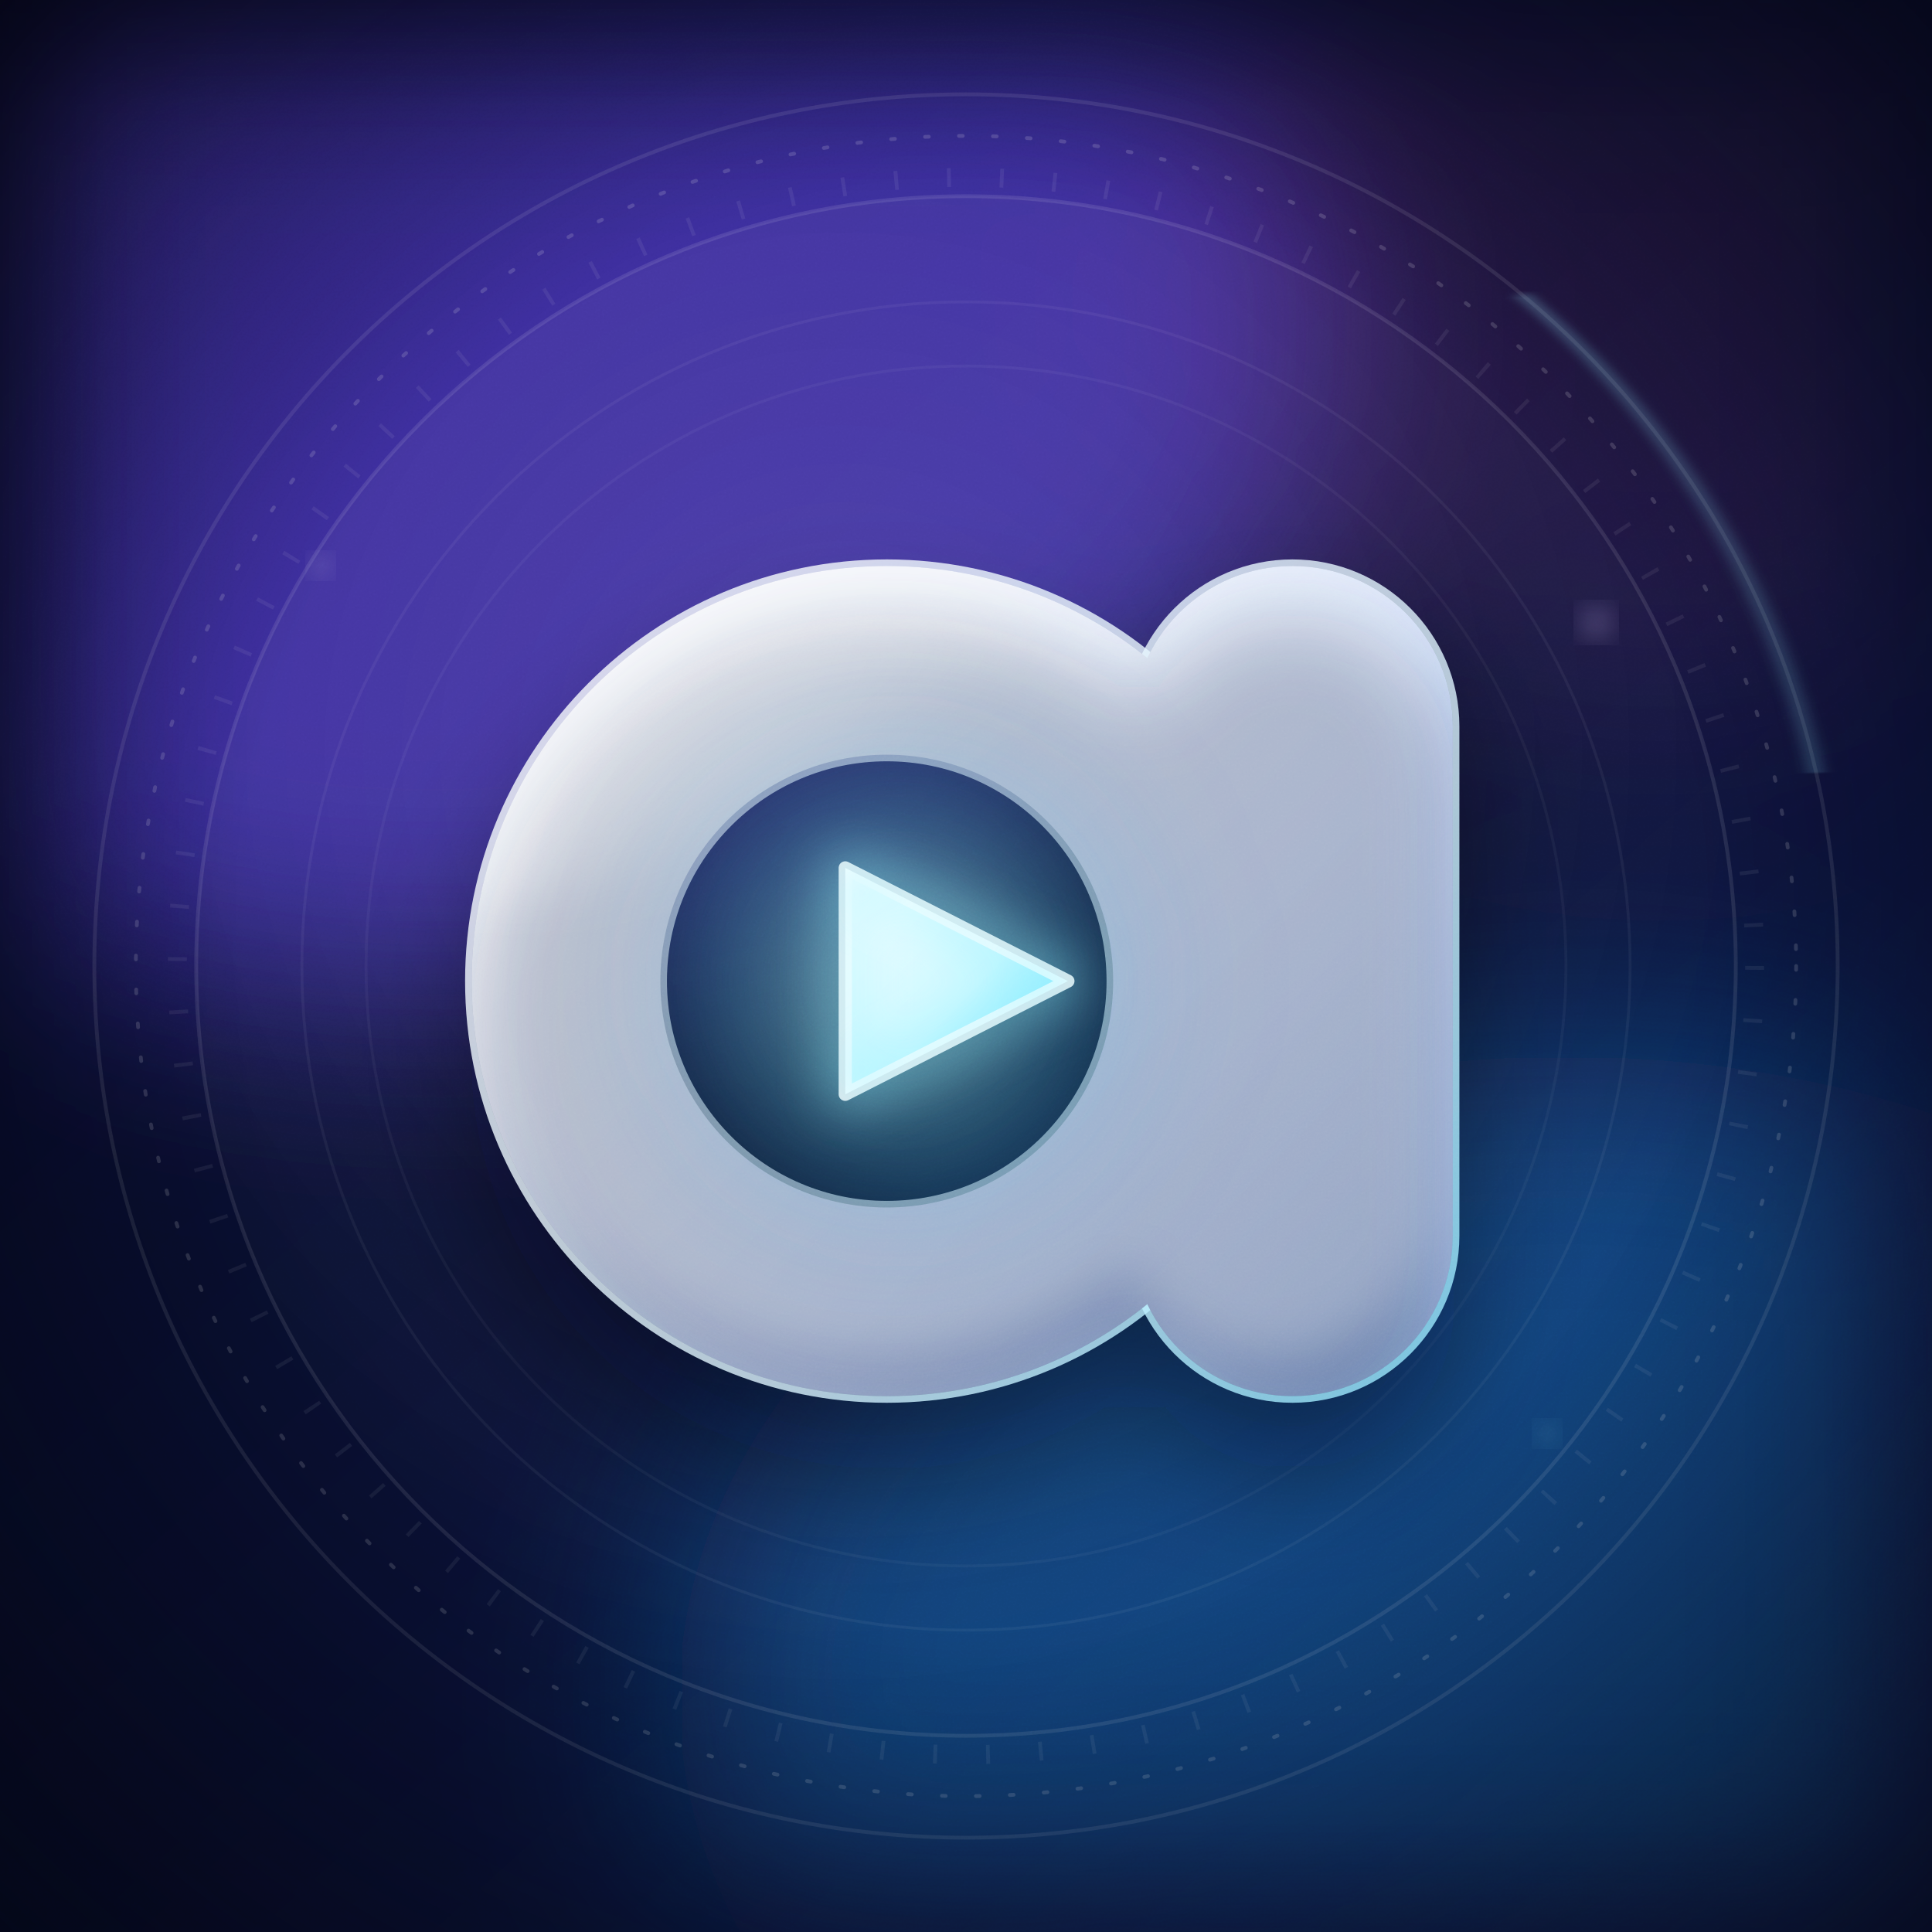
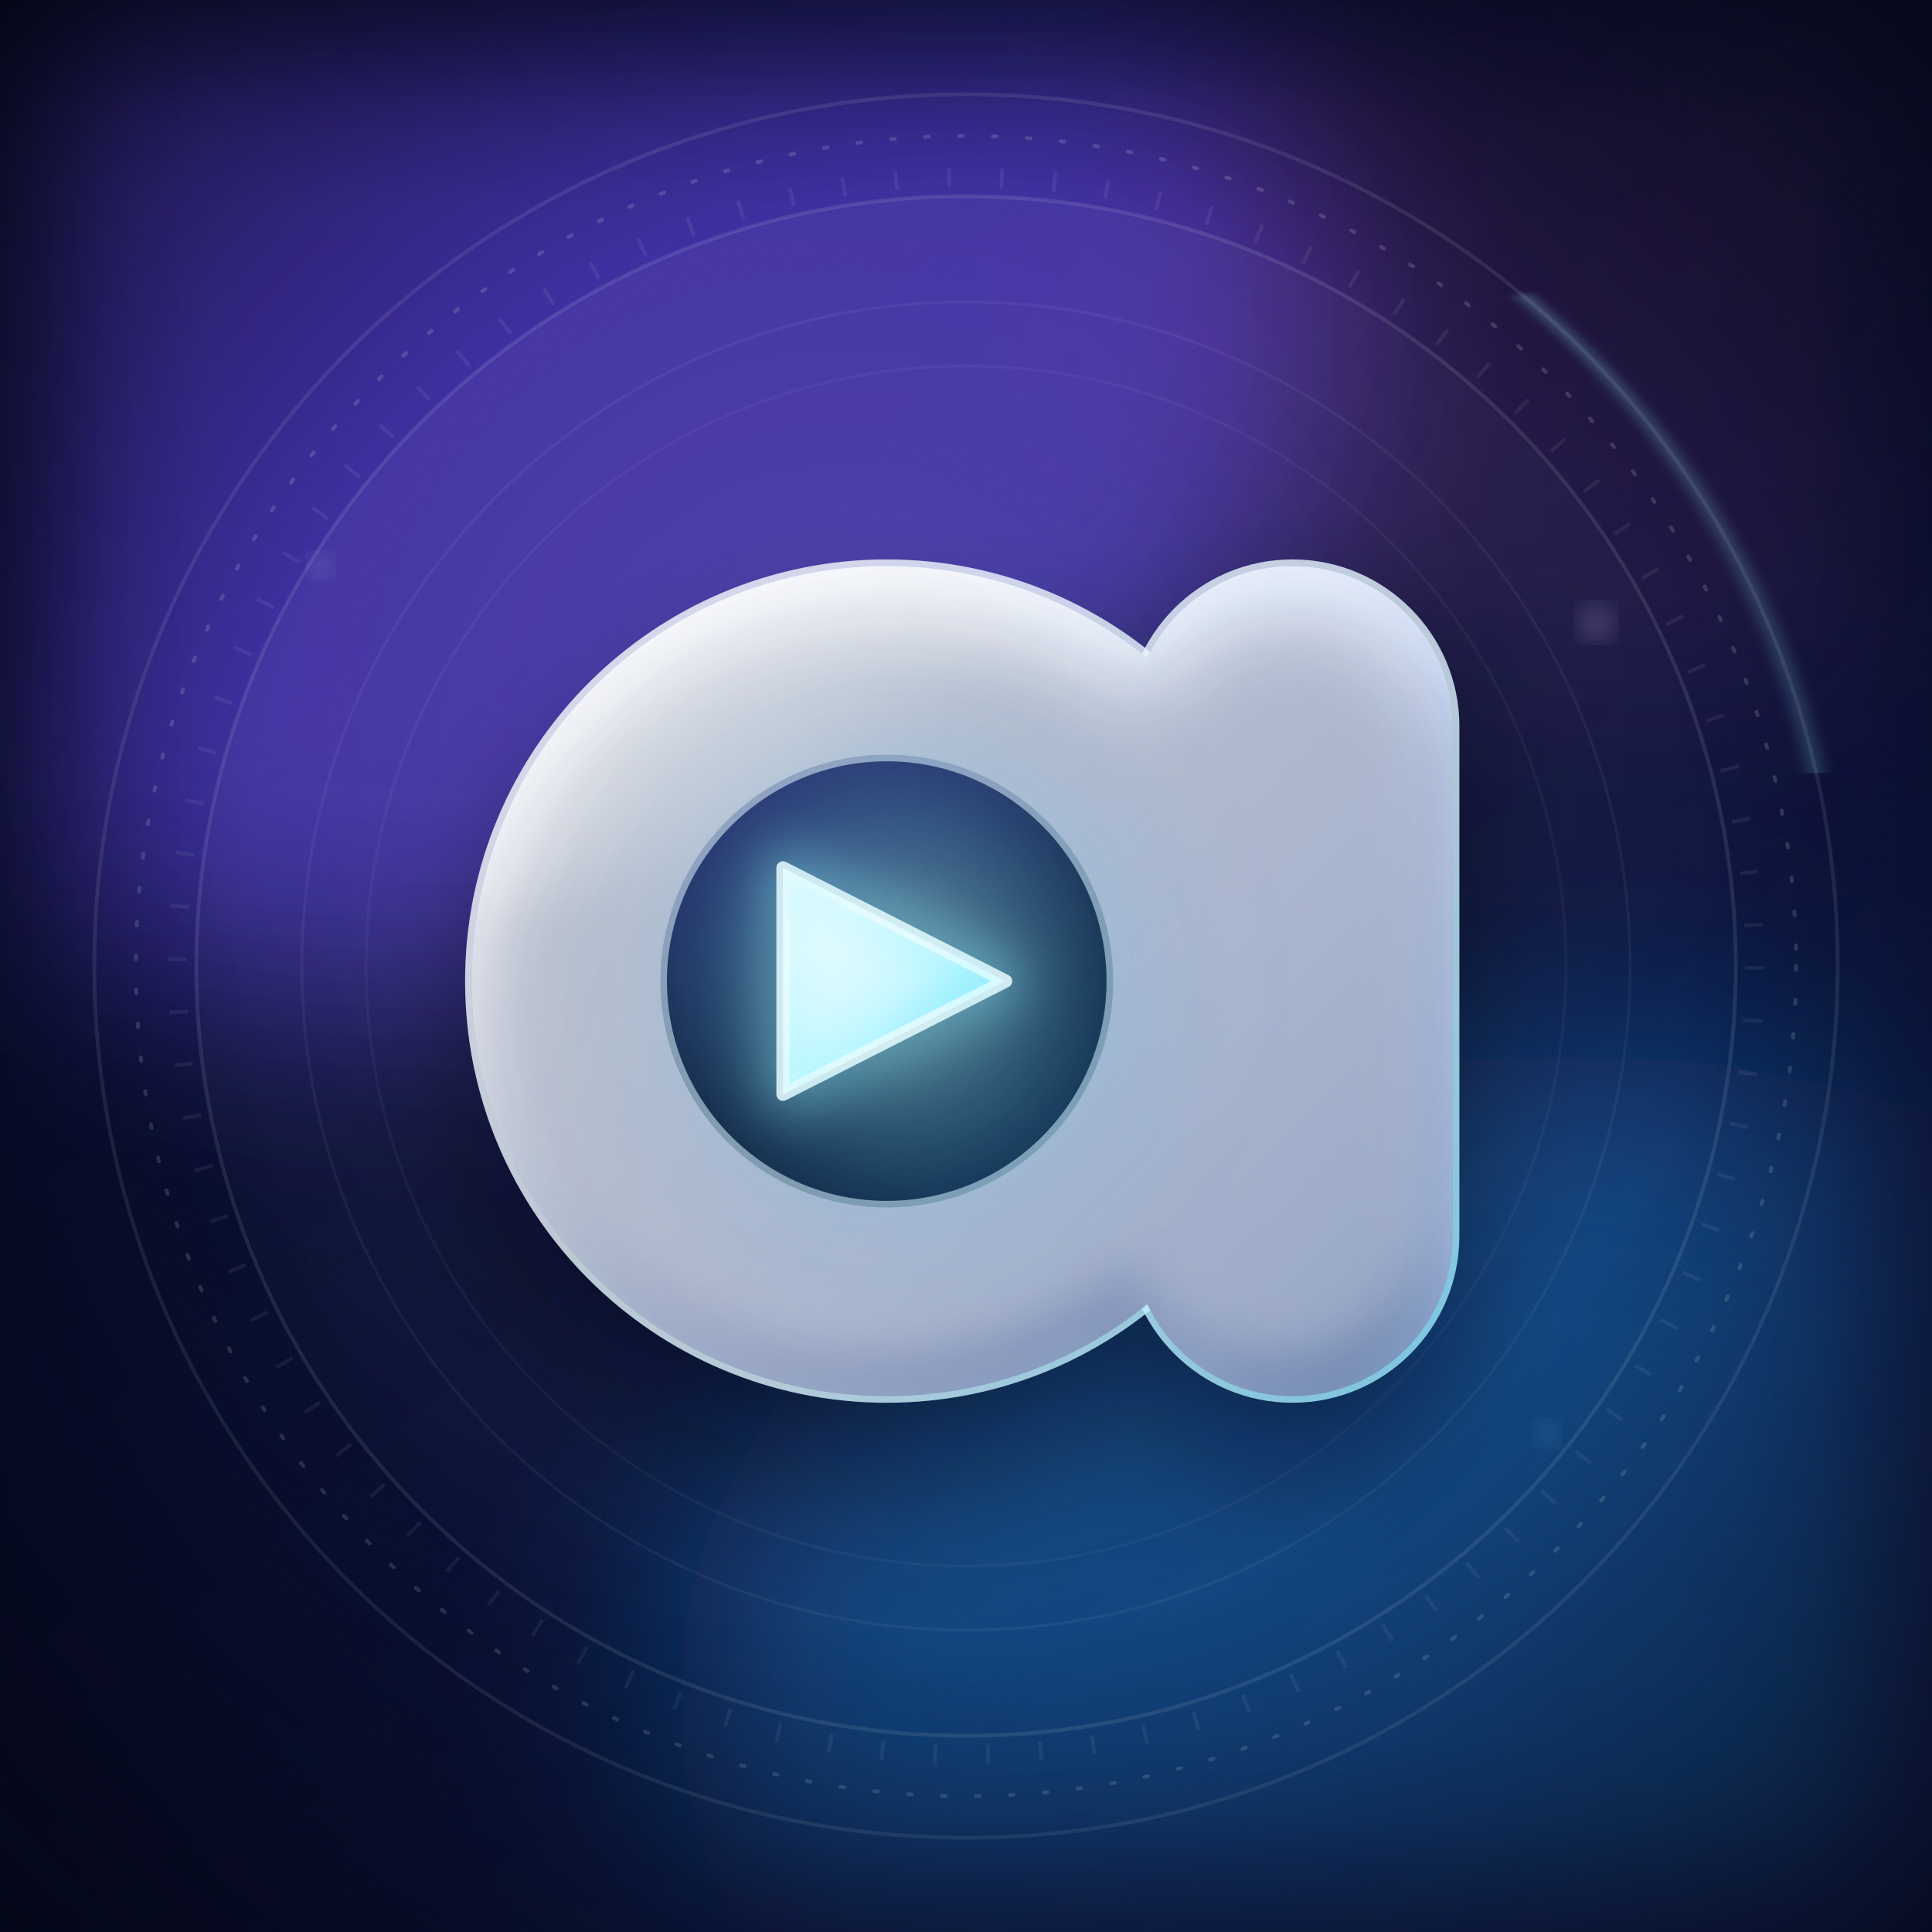
<svg xmlns="http://www.w3.org/2000/svg" width="1024" height="1024" viewBox="0 0 1024 1024">
  <defs>
    <linearGradient id="bg" x1="0" y1="0" x2="0.9" y2="1">
      <stop offset="0" stop-color="#060A22" />
      <stop offset="0.55" stop-color="#0A1136" />
      <stop offset="1" stop-color="#101B4E" />
    </linearGradient>
    <radialGradient id="vig" cx="0.5" cy="0.47" r="0.74">
      <stop offset="0.5" stop-color="#000000" stop-opacity="0" />
      <stop offset="1" stop-color="#02030C" stop-opacity="0.72" />
    </radialGradient>
    <radialGradient id="seal" cx="0.42" cy="0.36" r="0.62">
      <stop offset="0" stop-color="#FFFFFF" stop-opacity="0.09" />
      <stop offset="0.62" stop-color="#FFFFFF" stop-opacity="0.03" />
      <stop offset="1" stop-color="#FFFFFF" stop-opacity="0" />
    </radialGradient>
    <linearGradient id="aFill" gradientUnits="userSpaceOnUse" x1="280" y1="280" x2="760" y2="760">
      <stop offset="0" stop-color="#FFFFFF" />
      <stop offset="0.3" stop-color="#F2F7FF" />
      <stop offset="0.62" stop-color="#D3E3FF" />
      <stop offset="1" stop-color="#9FBCE8" />
    </linearGradient>
    <linearGradient id="rim" gradientUnits="userSpaceOnUse" x1="280" y1="280" x2="760" y2="760">
      <stop offset="0" stop-color="#FFFFFF" />
      <stop offset="0.6" stop-color="#DDF4FF" />
      <stop offset="1" stop-color="#8FE8FF" />
    </linearGradient>
    <linearGradient id="playFill" x1="0" y1="0" x2="1" y2="1">
      <stop offset="0" stop-color="#FFFFFF" />
      <stop offset="0.55" stop-color="#C9F8FF" />
      <stop offset="1" stop-color="#4FE0FF" />
    </linearGradient>
    <radialGradient id="core" cx="0.5" cy="0.5" r="0.5">
      <stop offset="0" stop-color="#D9FFFF" stop-opacity="0.9" />
      <stop offset="0.5" stop-color="#4FE0FF" stop-opacity="0.45" />
      <stop offset="1" stop-color="#127BFF" stop-opacity="0" />
    </radialGradient>
    <filter id="blur3" x="-50%" y="-50%" width="200%" height="200%">
      <feGaussianBlur stdDeviation="3" />
    </filter>
    <filter id="blur8" x="-50%" y="-50%" width="200%" height="200%">
      <feGaussianBlur stdDeviation="8" />
    </filter>
    <filter id="blur14" x="-60%" y="-60%" width="220%" height="220%">
      <feGaussianBlur stdDeviation="14" />
    </filter>
    <filter id="blur22" x="-60%" y="-60%" width="220%" height="220%">
      <feGaussianBlur stdDeviation="22" />
    </filter>
    <filter id="blur34" x="-60%" y="-60%" width="220%" height="220%">
      <feGaussianBlur stdDeviation="34" />
    </filter>
    <filter id="blur60" x="-70%" y="-70%" width="240%" height="240%">
      <feGaussianBlur stdDeviation="60" />
    </filter>
    <filter id="grain" x="0" y="0" width="100%" height="100%">
      <feTurbulence type="fractalNoise" baseFrequency="0.85" numOctaves="3" stitchTiles="stitch" />
      <feColorMatrix type="saturate" values="0" />
      <feComponentTransfer>
        <feFuncA type="linear" slope="0.14" />
      </feComponentTransfer>
    </filter>
    <g id="aShape">
      <circle cx="470" cy="520" r="220" />
      <rect x="600" y="300" width="170" height="440" rx="85" />
    </g>
    <mask id="aMask">
      <use href="#aShape" fill="#FFFFFF" />
    </mask>
    <mask id="aHoleMask">
      <use href="#aShape" fill="#FFFFFF" />
      <circle cx="470" cy="520" r="120" fill="#000000" />
    </mask>
  </defs>
  <rect width="1024" height="1024" fill="url(#bg)" />
  <g filter="url(#blur60)">
    <ellipse cx="230" cy="180" rx="470" ry="350" fill="#6B4BFF" opacity="0.55" />
    <ellipse cx="830" cy="900" rx="470" ry="340" fill="#17A8FF" opacity="0.32" />
    <ellipse cx="880" cy="150" rx="260" ry="230" fill="#FF5BD6" opacity="0.1" />
  </g>
  <circle cx="512" cy="512" r="408" fill="url(#seal)" stroke="#FFFFFF" stroke-opacity="0.10" stroke-width="2" />
  <circle cx="512" cy="512" r="352" fill="none" stroke="#FFFFFF" stroke-opacity="0.05" stroke-width="1.5" />
  <circle cx="512" cy="512" r="318" fill="none" stroke="#FFFFFF" stroke-opacity="0.04" stroke-width="1.5" />
  <circle cx="512" cy="512" r="440" fill="none" stroke="#FFFFFF" stroke-opacity="0.16" stroke-width="2" stroke-dasharray="2 16" stroke-linecap="round" />
  <circle cx="512" cy="512" r="462" fill="none" stroke="#FFFFFF" stroke-opacity="0.10" stroke-width="2" />
  <circle cx="512" cy="512" r="462" fill="none" stroke="url(#rim)" stroke-opacity="0.35" stroke-width="5" stroke-dasharray="300 2600" transform="rotate(-50 512 512)" filter="url(#blur3)" />
  <circle cx="512" cy="512" r="418" fill="none" stroke="#FFFFFF" stroke-opacity="0.07" stroke-width="10" stroke-dasharray="2 26" />
  <rect width="1024" height="1024" fill="url(#vig)" />
  <circle cx="476" cy="520" r="190" fill="url(#core)" opacity="0.5" filter="url(#blur34)" />
  <g filter="url(#blur34)" opacity="0.45">
    <use href="#aShape" fill="#02040F" transform="translate(0,38)" />
  </g>
  <circle cx="470" cy="520" r="220" fill="none" stroke="url(#rim)" stroke-opacity="0.8" stroke-width="7" />
  <rect x="600" y="300" width="170" height="440" rx="85" fill="none" stroke="url(#rim)" stroke-opacity="0.8" stroke-width="7" />
  <circle cx="470" cy="520" r="120" fill="none" stroke="url(#rim)" stroke-opacity="0.55" stroke-width="7" />
  <g mask="url(#aHoleMask)">
    <use href="#aShape" fill="url(#aFill)" />
    <use href="#aShape" fill="#101A48" opacity="0.38" transform="translate(0,26)" filter="url(#blur22)" />
    <use href="#aShape" fill="#FFFFFF" opacity="0.28" transform="translate(-10,-20)" filter="url(#blur14)" />
    <ellipse cx="390" cy="330" rx="250" ry="80" fill="#FFFFFF" opacity="0.28" transform="rotate(-34 390 330)" filter="url(#blur34)" />
  </g>
  <ellipse cx="476" cy="520" rx="150" ry="150" fill="url(#core)" opacity="0.55" filter="url(#blur34)" />
-   <path d="M448 460 L448 580 L566 520 Z" fill="url(#playFill)" stroke="#FFFFFF" stroke-opacity="0.85" stroke-width="7" stroke-linejoin="round" />
-   <path d="M448 460 L448 580 L566 520 Z" fill="none" stroke="#8FF3FF" stroke-opacity="0.5" stroke-width="16" stroke-linejoin="round" filter="url(#blur14)" />
+   <path d="M415 460 L415 580 L533 520 Z" fill="url(#playFill)" stroke="#FFFFFF" stroke-opacity="0.85" stroke-width="7" stroke-linejoin="round" />
+   <path d="M415 460 L415 580 L533 520 Z" fill="none" stroke="#8FF3FF" stroke-opacity="0.5" stroke-width="16" stroke-linejoin="round" filter="url(#blur14)" />
  <g opacity="0.55">
    <circle cx="170" cy="300" r="4" fill="#FFFFFF" filter="url(#blur8)" />
    <circle cx="846" cy="330" r="6" fill="#D9C9FF" filter="url(#blur8)" />
    <circle cx="820" cy="760" r="4" fill="#8FF3FF" filter="url(#blur8)" />
  </g>
  <rect width="1024" height="1024" filter="url(#grain)" opacity="0.5" style="mix-blend-mode:overlay" />
</svg>
